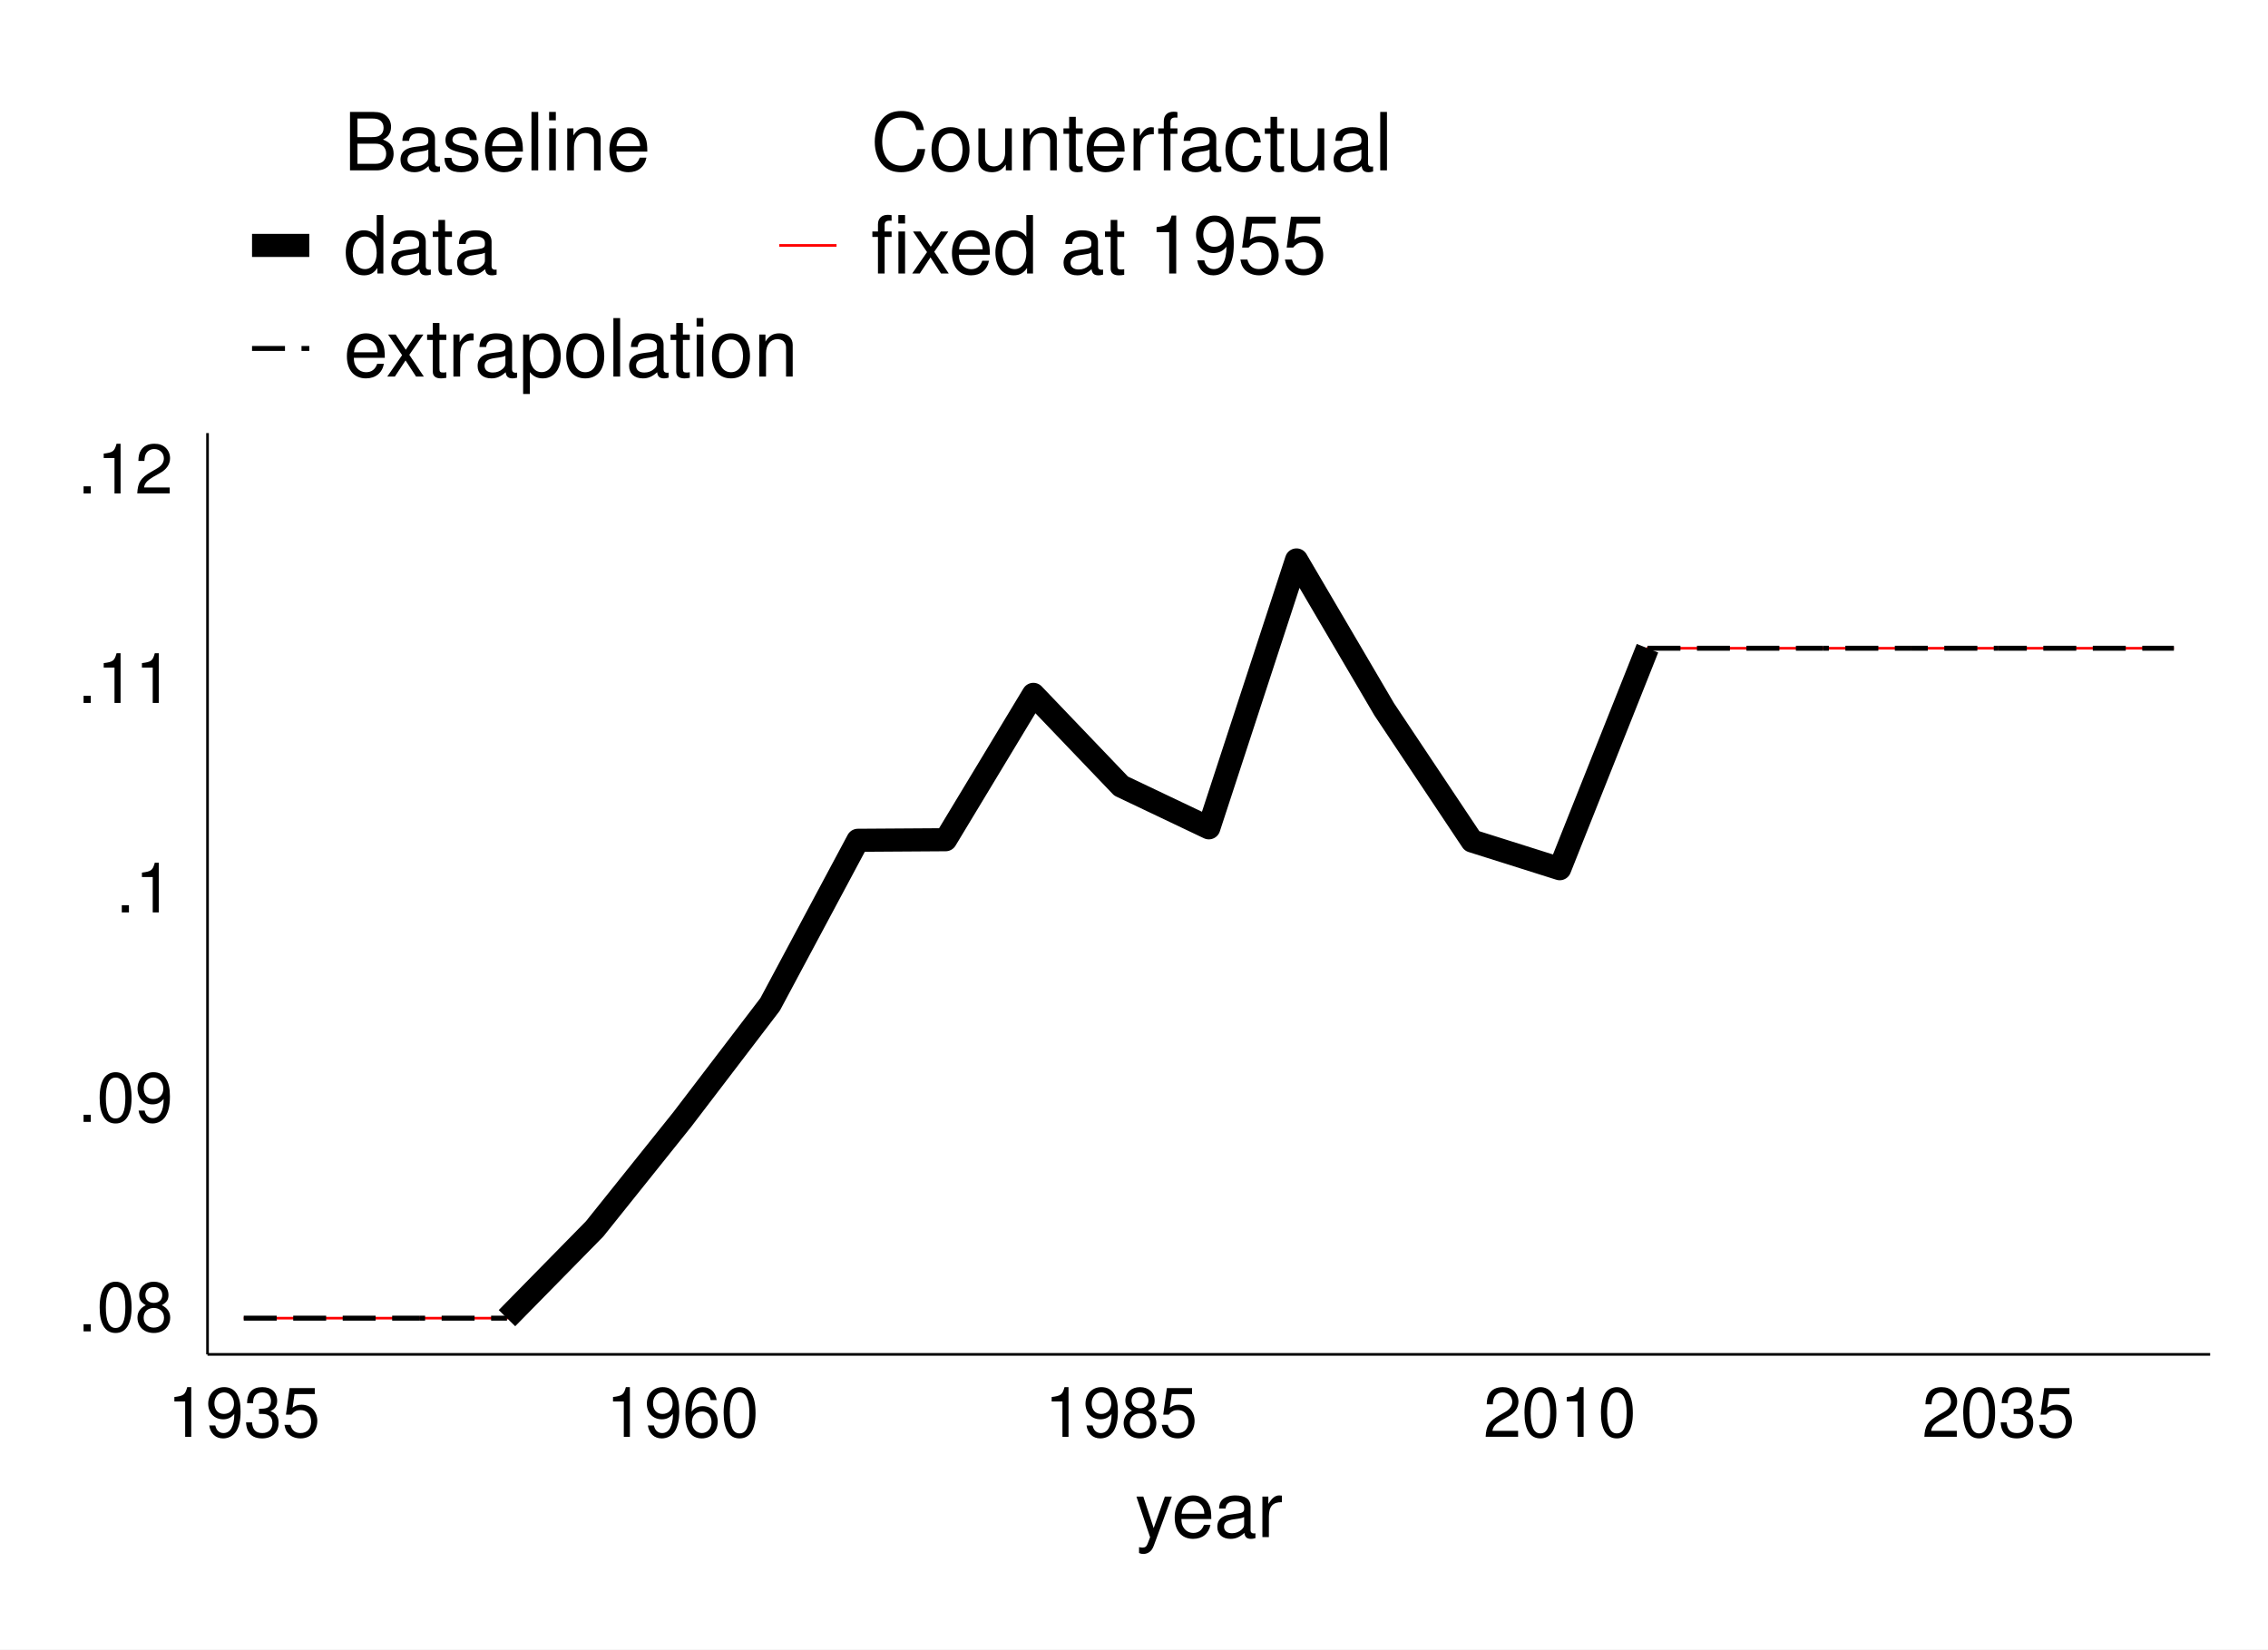
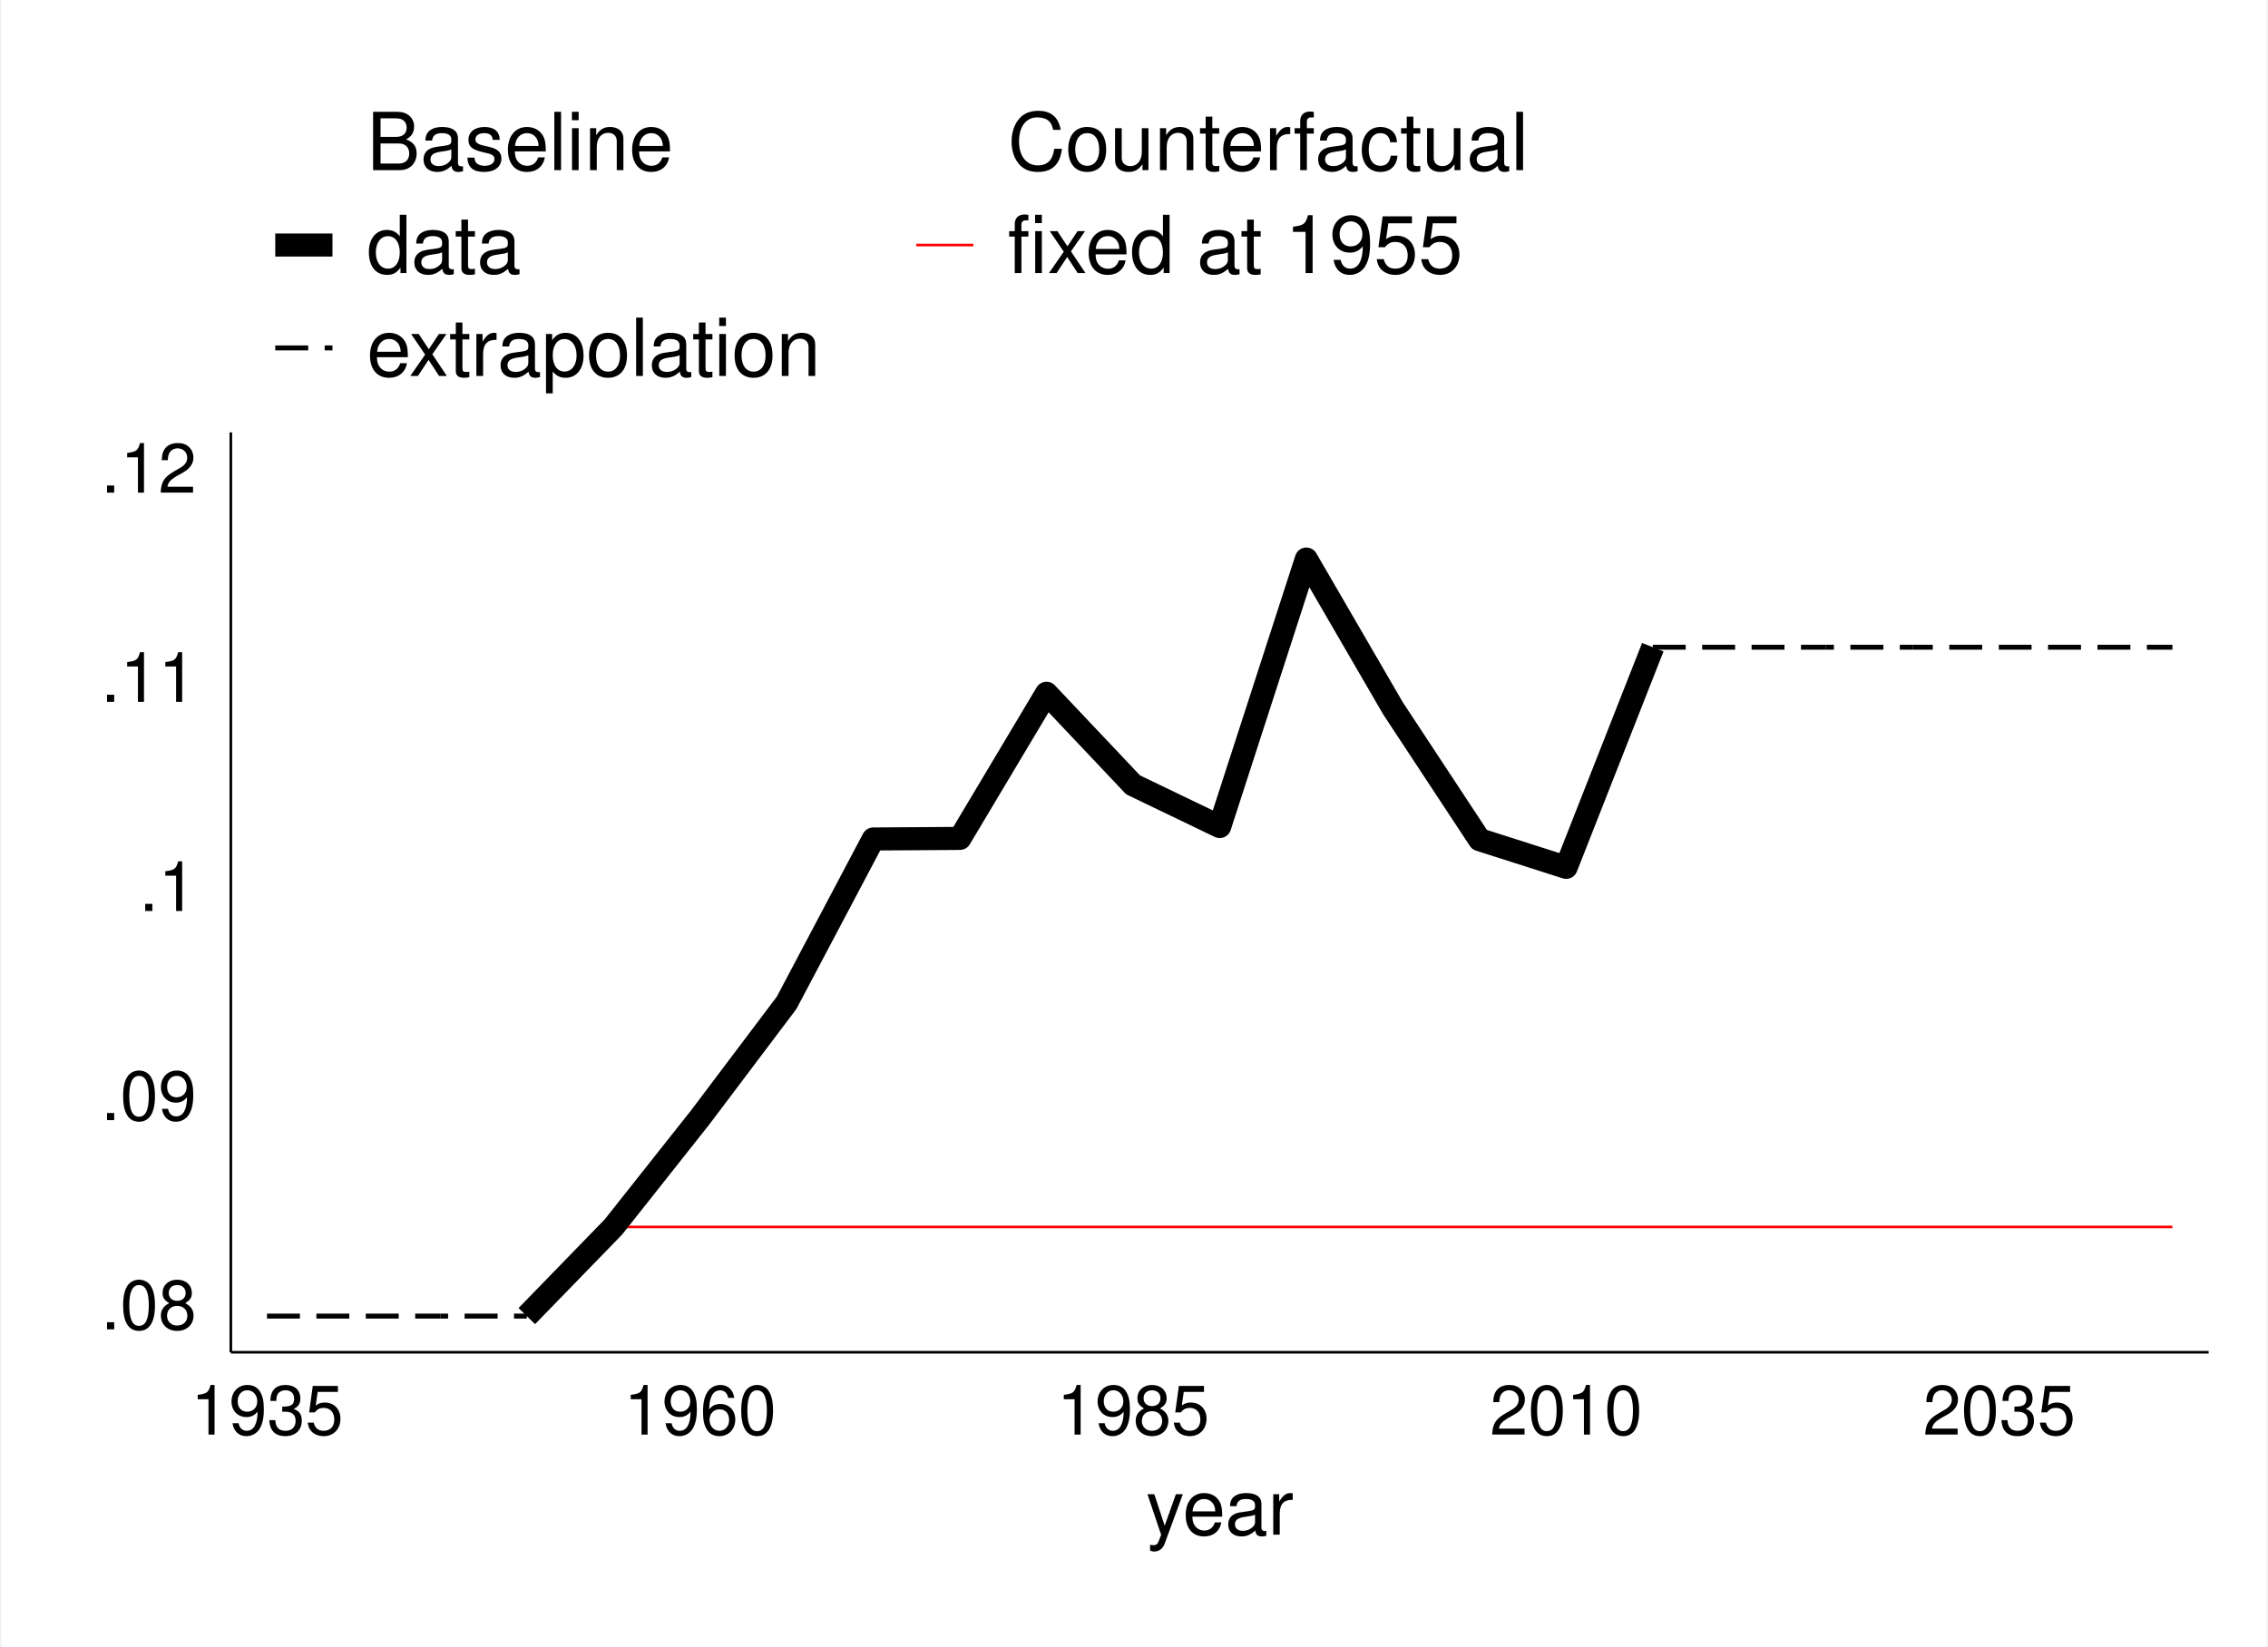
- <svg xmlns="http://www.w3.org/2000/svg" version="1.1" width="3.575in" height="2.600in" viewBox="0 0 2574 1872">
+ <svg xmlns="http://www.w3.org/2000/svg" version="1.1" width="3.58in" height="2.60in" viewBox="0 0 2574 1872">
  <rect x="0" y="0" width="2574" height="1872" style="fill:#FFFFFF;stroke:none" />
  <rect x="0.00" y="0.00" width="2573.92" height="1872.00" style="fill:#FFFFFF" />
  <rect x="1.50" y="1.50" width="2570.92" height="1869.00" style="fill:none;stroke:#FFFFFF;stroke-width:3.00" />
-   <rect x="235.52" y="491.57" width="2272.84" height="1045.72" style="fill:#FFFFFF" />
-   <rect x="237.02" y="493.07" width="2269.84" height="1042.72" style="fill:none;stroke:#FFFFFF;stroke-opacity:0.00;stroke-width:3.00" />
-   <path d=" M276.62 1496.18 L376.21 1496.18 L475.79 1496.18 L575.37 1496.18 L674.87 1394.83 L774.45 1270.47 L874.03 1140.00 L973.62 953.78 L1073.20 953.13 L1172.78 788.15 L1272.36 892.24 L1371.94 939.62 L1471.44 635.56 L1571.02 805.20 L1670.61 954.58 L1770.19 986.03 L1869.77 735.78 L1969.35 735.78 L2068.93 735.78 L2168.43 735.78 L2268.02 735.78 L2367.60 735.78 L2467.18 735.78" stroke-linejoin="round" style="fill:none;stroke:#FF0000;stroke-width:3.00" />
-   <path d=" M575.37 1496.18 L674.87 1394.83 L774.45 1270.47 L874.03 1140.00 L973.62 953.78 L1073.20 953.13 L1172.78 788.15 L1272.36 892.24 L1371.94 939.62 L1471.44 635.56 L1571.02 805.20 L1670.61 954.58 L1770.19 986.03 L1869.77 735.78" stroke-linejoin="round" style="fill:none;stroke:#000000;stroke-width:26.21" />
-   <line x1="276.62" y1="1496.18" x2="314.03" y2="1496.18" style="stroke:#000000;stroke-width:5.62" />
-   <line x1="332.77" y1="1496.18" x2="370.17" y2="1496.18" style="stroke:#000000;stroke-width:5.62" />
-   <line x1="388.92" y1="1496.18" x2="426.32" y2="1496.18" style="stroke:#000000;stroke-width:5.62" />
-   <line x1="445.06" y1="1496.18" x2="475.79" y2="1496.18" style="stroke:#000000;stroke-width:5.62" />
-   <line x1="475.79" y1="1496.18" x2="482.46" y2="1496.18" style="stroke:#000000;stroke-width:5.62" />
-   <line x1="501.21" y1="1496.18" x2="538.61" y2="1496.18" style="stroke:#000000;stroke-width:5.62" />
-   <line x1="557.35" y1="1496.18" x2="575.37" y2="1496.18" style="stroke:#000000;stroke-width:5.62" />
+   <rect x="260.54" y="491.57" width="2247.83" height="1045.72" style="fill:#FFFFFF" />
+   <rect x="262.04" y="493.07" width="2244.83" height="1042.72" style="fill:none;stroke:#FFFFFF;stroke-width:3.00" />
+   <path d=" M695.38 1394.83 L793.84 1394.83 L892.21 1394.83 L990.67 1394.83 L1089.12 1394.83 L1187.58 1394.83 L1285.95 1394.83 L1384.41 1394.83 L1482.87 1394.83 L1581.32 1394.83 L1679.70 1394.83 L1778.15 1394.83 L1876.61 1394.83 L1974.98 1394.83 L2073.44 1394.83 L2171.89 1394.83 L2270.35 1394.83 L2368.72 1394.83 L2467.18 1394.83" stroke-linejoin="round" style="fill:none;stroke:#FF0000;stroke-width:3.00" />
+   <path d=" M596.93 1496.18 L695.38 1394.83 L793.84 1270.47 L892.21 1140.00 L990.67 953.78 L1089.12 953.13 L1187.58 788.15 L1285.95 892.24 L1384.41 939.62 L1482.87 635.56 L1581.32 805.20 L1679.70 954.58 L1778.15 986.03 L1876.61 735.78" stroke-linejoin="round" style="fill:none;stroke:#000000;stroke-width:26.21" />
+   <line x1="301.64" y1="1496.18" x2="339.04" y2="1496.18" style="stroke:#000000;stroke-width:5.62" />
+   <line x1="357.79" y1="1496.18" x2="395.19" y2="1496.18" style="stroke:#000000;stroke-width:5.62" />
+   <line x1="413.93" y1="1496.18" x2="451.33" y2="1496.18" style="stroke:#000000;stroke-width:5.62" />
+   <line x1="470.08" y1="1496.18" x2="498.55" y2="1496.18" style="stroke:#000000;stroke-width:5.62" />
+   <line x1="498.55" y1="1496.18" x2="507.48" y2="1496.18" style="stroke:#000000;stroke-width:5.62" />
+   <line x1="526.22" y1="1496.18" x2="563.71" y2="1496.18" style="stroke:#000000;stroke-width:5.62" />
+   <line x1="582.37" y1="1496.18" x2="596.93" y2="1496.18" style="stroke:#000000;stroke-width:5.62" />
  <path d="" stroke-linejoin="round" style="fill:none;stroke:#000000;stroke-width:5.62" />
-   <line x1="1869.77" y1="735.78" x2="1907.17" y2="735.78" style="stroke:#000000;stroke-width:5.62" />
-   <line x1="1925.92" y1="735.78" x2="1963.32" y2="735.78" style="stroke:#000000;stroke-width:5.62" />
-   <line x1="1982.06" y1="735.78" x2="2019.46" y2="735.78" style="stroke:#000000;stroke-width:5.62" />
-   <line x1="2038.21" y1="735.78" x2="2068.93" y2="735.78" style="stroke:#000000;stroke-width:5.62" />
-   <line x1="2068.93" y1="735.78" x2="2075.61" y2="735.78" style="stroke:#000000;stroke-width:5.62" />
-   <line x1="2094.35" y1="735.78" x2="2131.75" y2="735.78" style="stroke:#000000;stroke-width:5.62" />
-   <line x1="2150.50" y1="735.78" x2="2168.43" y2="735.78" style="stroke:#000000;stroke-width:5.62" />
-   <line x1="2168.43" y1="735.78" x2="2187.90" y2="735.78" style="stroke:#000000;stroke-width:5.62" />
-   <line x1="2206.64" y1="735.78" x2="2244.13" y2="735.78" style="stroke:#000000;stroke-width:5.62" />
-   <line x1="2262.79" y1="735.78" x2="2268.02" y2="735.78" style="stroke:#000000;stroke-width:5.62" />
-   <line x1="2268.02" y1="735.78" x2="2300.27" y2="735.78" style="stroke:#000000;stroke-width:5.62" />
-   <line x1="2319.01" y1="735.78" x2="2356.42" y2="735.78" style="stroke:#000000;stroke-width:5.62" />
-   <line x1="2375.16" y1="735.78" x2="2412.56" y2="735.78" style="stroke:#000000;stroke-width:5.62" />
-   <line x1="2431.30" y1="735.78" x2="2467.18" y2="735.78" style="stroke:#000000;stroke-width:5.62" />
+   <line x1="1876.61" y1="735.78" x2="1914.01" y2="735.78" style="stroke:#000000;stroke-width:5.62" />
+   <line x1="1932.75" y1="735.78" x2="1970.16" y2="735.78" style="stroke:#000000;stroke-width:5.62" />
+   <line x1="1988.90" y1="735.78" x2="2026.30" y2="735.78" style="stroke:#000000;stroke-width:5.62" />
+   <line x1="2045.04" y1="735.78" x2="2073.44" y2="735.78" style="stroke:#000000;stroke-width:5.62" />
+   <line x1="2073.44" y1="735.78" x2="2082.45" y2="735.78" style="stroke:#000000;stroke-width:5.62" />
+   <line x1="2101.19" y1="735.78" x2="2138.67" y2="735.78" style="stroke:#000000;stroke-width:5.62" />
+   <line x1="2157.33" y1="735.78" x2="2171.89" y2="735.78" style="stroke:#000000;stroke-width:5.62" />
+   <line x1="2171.89" y1="735.78" x2="2194.82" y2="735.78" style="stroke:#000000;stroke-width:5.62" />
+   <line x1="2213.56" y1="735.78" x2="2250.96" y2="735.78" style="stroke:#000000;stroke-width:5.62" />
+   <line x1="2269.70" y1="735.78" x2="2270.35" y2="735.78" style="stroke:#000000;stroke-width:5.62" />
+   <line x1="2270.35" y1="735.78" x2="2307.11" y2="735.78" style="stroke:#000000;stroke-width:5.62" />
+   <line x1="2325.85" y1="735.78" x2="2363.25" y2="735.78" style="stroke:#000000;stroke-width:5.62" />
+   <line x1="2382.00" y1="735.78" x2="2419.40" y2="735.78" style="stroke:#000000;stroke-width:5.62" />
+   <line x1="2438.14" y1="735.78" x2="2467.18" y2="735.78" style="stroke:#000000;stroke-width:5.62" />
  <path d="" stroke-linejoin="round" style="fill:none;stroke:#000000;stroke-width:5.62" />
-   <line x1="235.52" y1="1537.29" x2="235.52" y2="491.57" style="stroke:#000000;stroke-width:3.00" />
-   <text x="196.51" y="1511.21" style="font-family:'Helvetica';font-size:78.02px;fill:#000000" text-anchor="end">.08</text>
-   <text x="196.51" y="1273.43" style="font-family:'Helvetica';font-size:78.02px;fill:#000000" text-anchor="end">.09</text>
-   <text x="196.51" y="1035.65" style="font-family:'Helvetica';font-size:78.02px;fill:#000000" text-anchor="end">.1</text>
-   <text x="196.51" y="797.86" style="font-family:'Helvetica';font-size:78.02px;fill:#000000" text-anchor="end">.11</text>
-   <text x="196.51" y="560.08" style="font-family:'Helvetica';font-size:78.02px;fill:#000000" text-anchor="end">.12</text>
-   <line x1="235.52" y1="1537.29" x2="2508.36" y2="1537.29" style="stroke:#000000;stroke-width:3.00" />
-   <text x="276.71" y="1630.88" style="font-family:'Helvetica';font-size:78.02px;fill:#000000" text-anchor="middle">1935</text>
-   <text x="774.53" y="1630.88" style="font-family:'Helvetica';font-size:78.02px;fill:#000000" text-anchor="middle">1960</text>
-   <text x="1272.36" y="1630.88" style="font-family:'Helvetica';font-size:78.02px;fill:#000000" text-anchor="middle">1985</text>
-   <text x="1770.19" y="1630.88" style="font-family:'Helvetica';font-size:78.02px;fill:#000000" text-anchor="middle">2010</text>
-   <text x="2268.10" y="1630.88" style="font-family:'Helvetica';font-size:78.02px;fill:#000000" text-anchor="middle">2035</text>
-   <text x="1371.94" y="1744.68" style="font-family:'Helvetica';font-size:87.76px;fill:#000000" text-anchor="middle">year</text>
-   <rect x="257.96" y="88.00" width="1215.01" height="381.12" style="fill:#FFFFFF" />
-   <rect x="259.46" y="89.50" width="1212.01" height="378.12" style="fill:none;stroke:#FFFFFF;stroke-opacity:0.00;stroke-width:3.00" />
-   <text x="390.04" y="193.39" style="font-family:'Helvetica';font-size:90.97px;fill:#000000">Baseline</text>
-   <text x="988.42" y="193.39" style="font-family:'Helvetica';font-size:90.97px;fill:#000000">Counterfactual</text>
-   <text x="390.04" y="310.43" style="font-family:'Helvetica';font-size:90.97px;fill:#000000">data</text>
-   <text x="988.42" y="310.43" style="font-family:'Helvetica';font-size:90.97px;fill:#000000">fixed at 1955</text>
-   <text x="390.04" y="427.39" style="font-family:'Helvetica';font-size:90.97px;fill:#000000">extrapolation</text>
-   <line x1="286.04" y1="278.56" x2="351.03" y2="278.56" style="stroke:#000000;stroke-width:26.21" />
-   <line x1="884.41" y1="278.56" x2="949.40" y2="278.56" style="stroke:#FF0000;stroke-width:3.00" />
-   <line x1="286.04" y1="395.52" x2="323.44" y2="395.52" style="stroke:#000000;stroke-width:5.62" />
-   <line x1="342.18" y1="395.52" x2="351.03" y2="395.52" style="stroke:#000000;stroke-width:5.62" />
+   <line x1="260.54" y1="1537.29" x2="260.54" y2="491.57" style="stroke:#000000;stroke-width:3.00" />
+   <text x="221.52" y="1511.21" style="font-family:'Helvetica';font-size:78.02px;fill:#000000" text-anchor="end">.08</text>
+   <text x="221.52" y="1273.43" style="font-family:'Helvetica';font-size:78.02px;fill:#000000" text-anchor="end">.09</text>
+   <text x="221.52" y="1035.65" style="font-family:'Helvetica';font-size:78.02px;fill:#000000" text-anchor="end">.1</text>
+   <text x="221.52" y="797.86" style="font-family:'Helvetica';font-size:78.02px;fill:#000000" text-anchor="end">.11</text>
+   <text x="221.52" y="560.08" style="font-family:'Helvetica';font-size:78.02px;fill:#000000" text-anchor="end">.12</text>
+   <line x1="260.54" y1="1537.29" x2="2508.36" y2="1537.29" style="stroke:#000000;stroke-width:3.00" />
+   <text x="301.72" y="1630.88" style="font-family:'Helvetica';font-size:78.02px;fill:#000000" text-anchor="middle">1935</text>
+   <text x="793.84" y="1630.88" style="font-family:'Helvetica';font-size:78.02px;fill:#000000" text-anchor="middle">1960</text>
+   <text x="1286.03" y="1630.88" style="font-family:'Helvetica';font-size:78.02px;fill:#000000" text-anchor="middle">1985</text>
+   <text x="1778.15" y="1630.88" style="font-family:'Helvetica';font-size:78.02px;fill:#000000" text-anchor="middle">2010</text>
+   <text x="2270.35" y="1630.88" style="font-family:'Helvetica';font-size:78.02px;fill:#000000" text-anchor="middle">2035</text>
+   <text x="1384.49" y="1744.68" style="font-family:'Helvetica';font-size:87.76px;fill:#000000" text-anchor="middle">year</text>
+   <rect x="282.98" y="88.00" width="1499.03" height="381.12" style="fill:#FFFFFF" />
+   <rect x="284.48" y="89.50" width="1496.03" height="378.12" style="fill:none;stroke:#FFFFFF;stroke-width:3.00" />
+   <text x="415.06" y="193.39" style="font-family:'Helvetica';font-size:90.97px;fill:#000000">Baseline</text>
+   <text x="1143.50" y="193.39" style="font-family:'Helvetica';font-size:90.97px;fill:#000000">Counterfactual</text>
+   <text x="415.06" y="310.43" style="font-family:'Helvetica';font-size:90.97px;fill:#000000">data</text>
+   <text x="1143.50" y="310.43" style="font-family:'Helvetica';font-size:90.97px;fill:#000000">fixed at 1955</text>
+   <text x="415.06" y="427.39" style="font-family:'Helvetica';font-size:90.97px;fill:#000000">extrapolation</text>
+   <line x1="311.05" y1="278.56" x2="376.05" y2="278.56" style="stroke:#000000;stroke-width:26.21" />
+   <line x1="1039.49" y1="278.56" x2="1104.49" y2="278.56" style="stroke:#FF0000;stroke-width:3.00" />
+   <line x1="311.05" y1="395.52" x2="348.46" y2="395.52" style="stroke:#000000;stroke-width:5.62" />
+   <line x1="367.20" y1="395.52" x2="376.05" y2="395.52" style="stroke:#000000;stroke-width:5.62" />
</svg>
